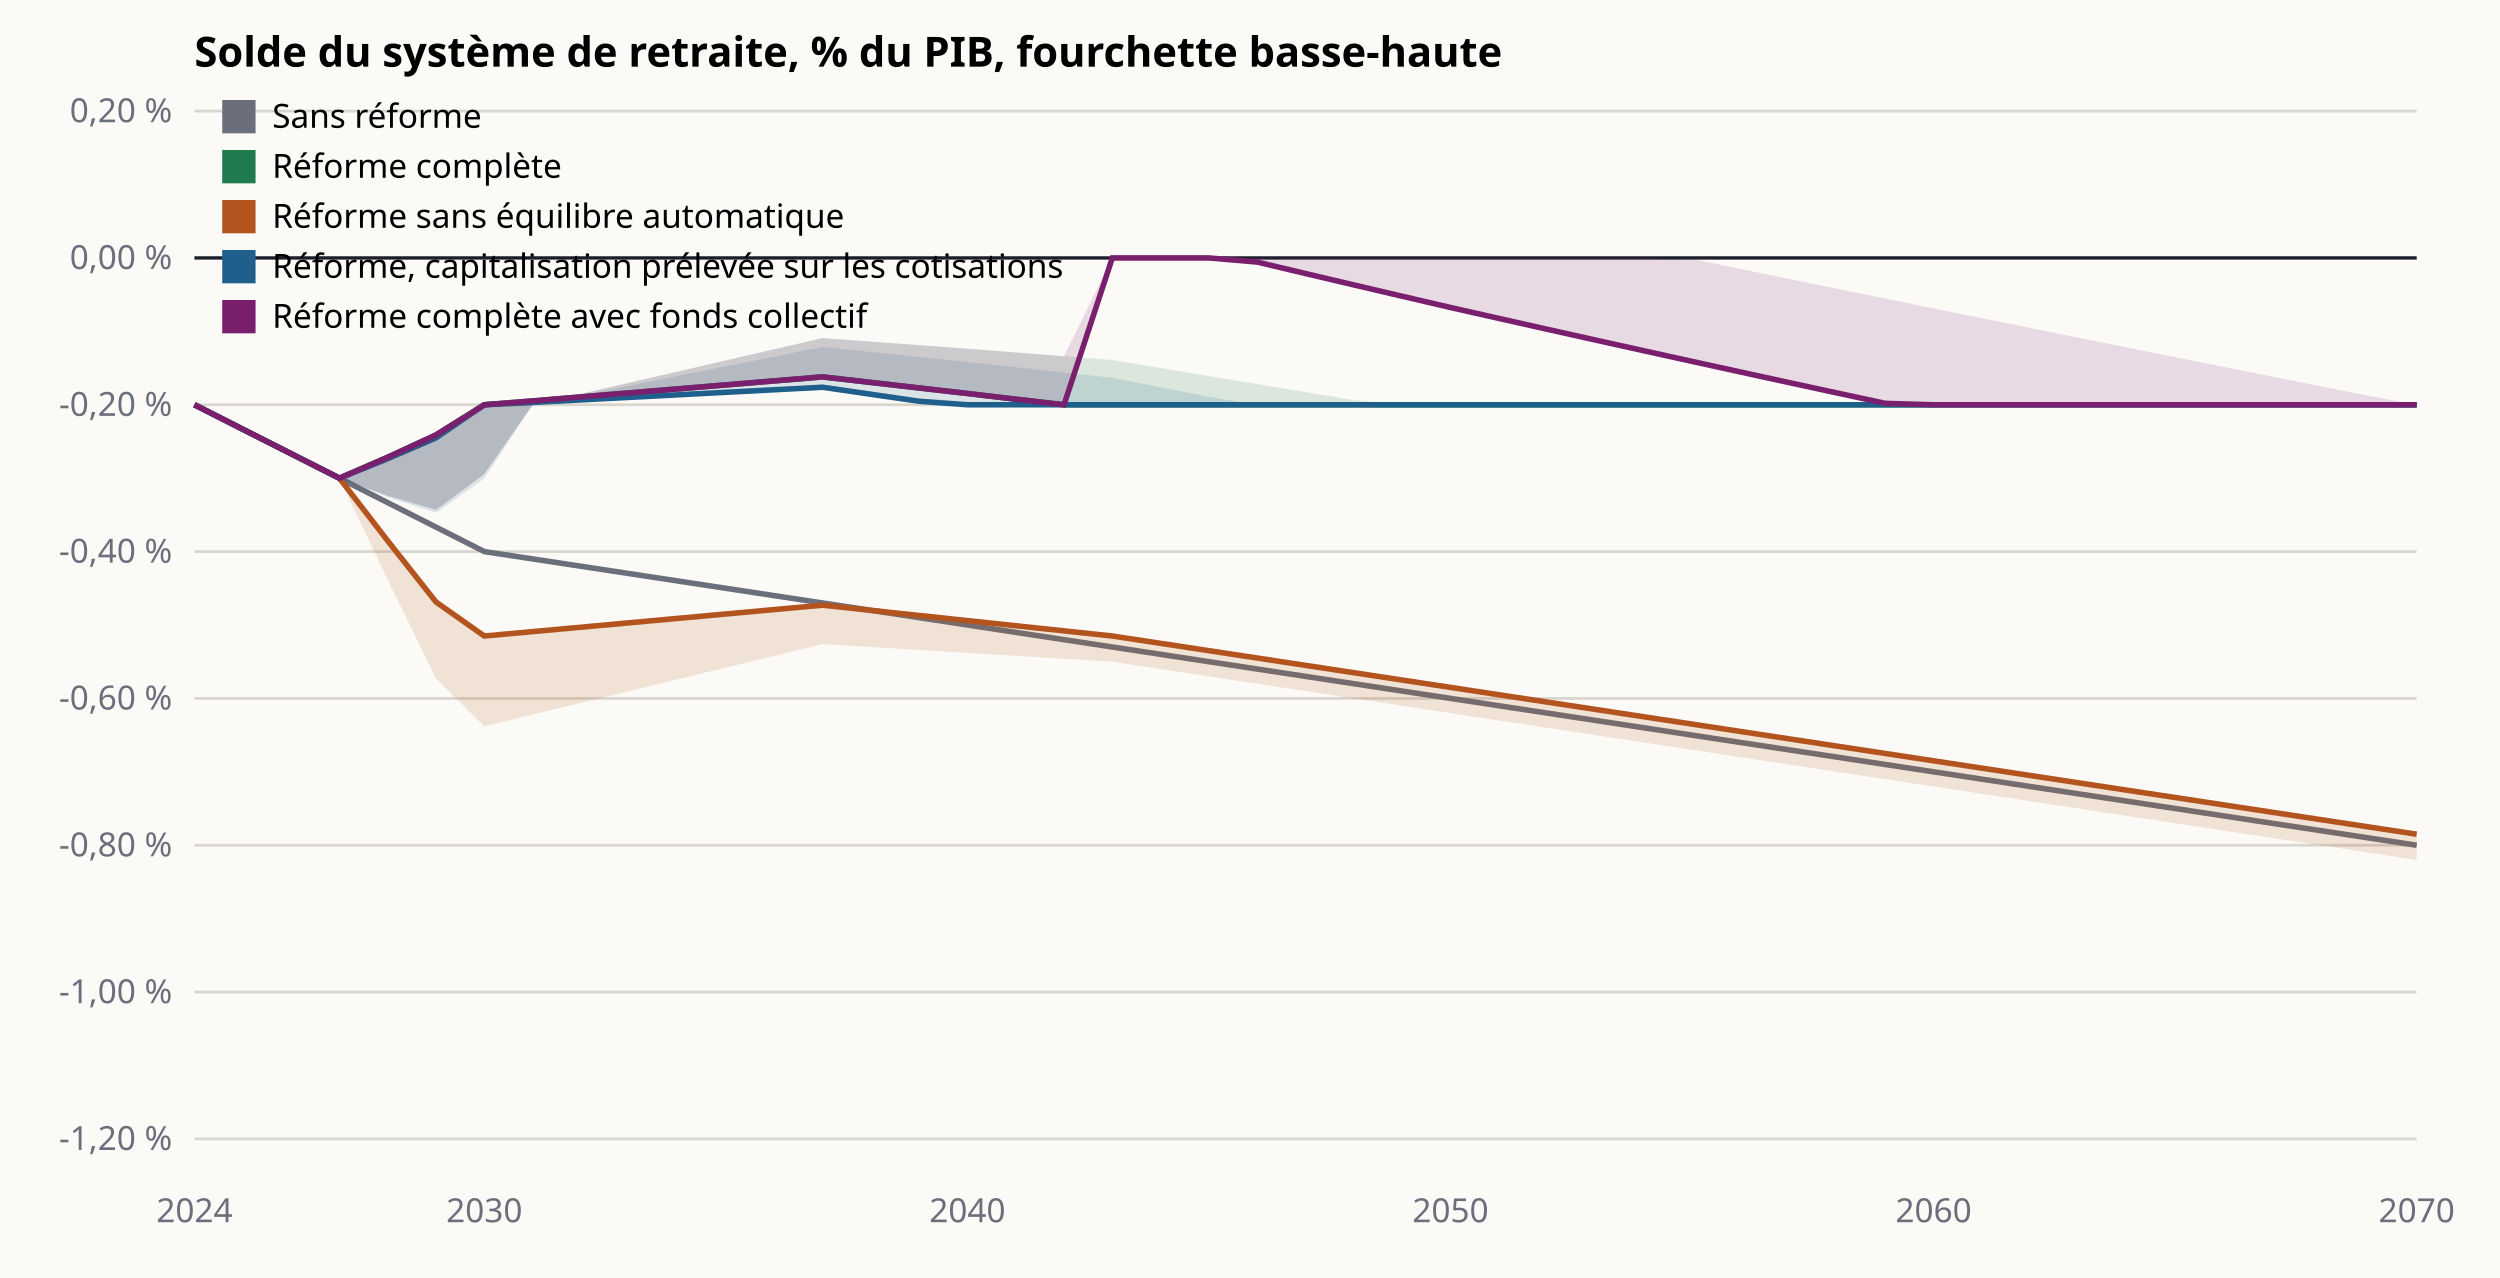
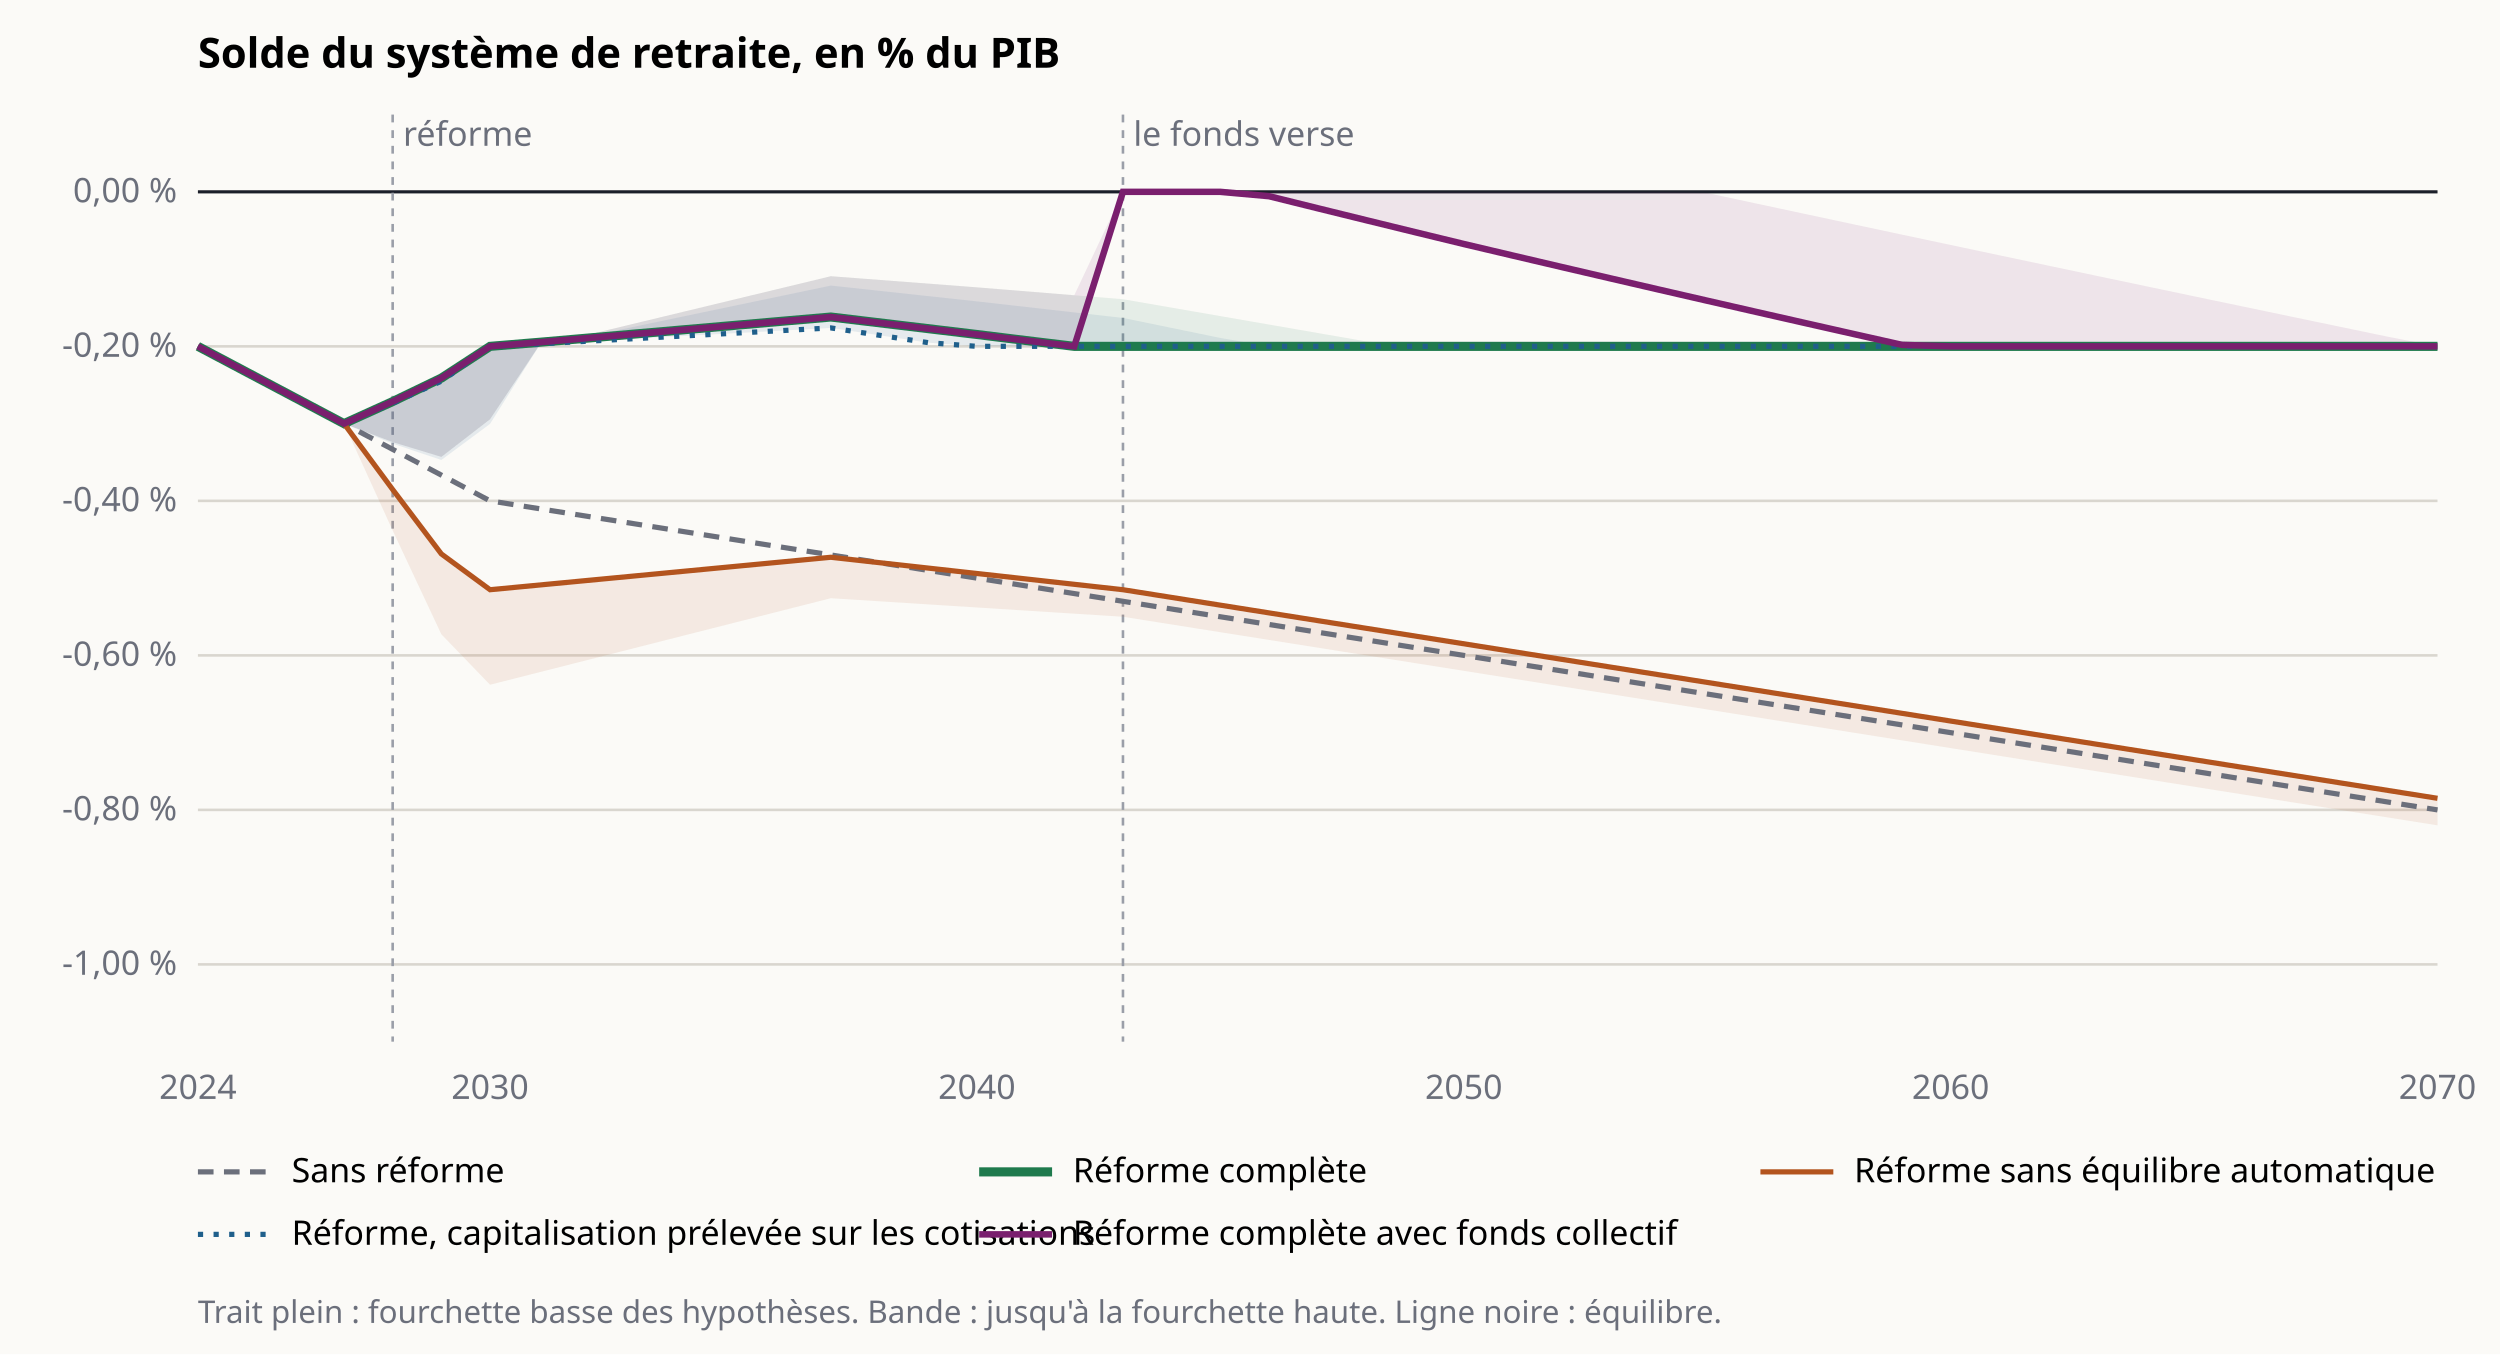
- <svg xmlns="http://www.w3.org/2000/svg" viewBox="0 0 900 460" font-family="system-ui, sans-serif" font-size="12">
-   <rect width="900" height="460" fill="#fbfaf7" />
-   <text x="70" y="24" font-size="15" font-weight="600">Solde du système de retraite, % du PIB, fourchette basse-haute</text>
-   <line x1="70" x2="870" y1="410" y2="410" stroke="#d9d6cf" />
-   <text x="62" y="414" text-anchor="end" fill="#6b6f7b">-1,20 %</text>
-   <line x1="70" x2="870" y1="357.143" y2="357.143" stroke="#d9d6cf" />
-   <text x="62" y="361.143" text-anchor="end" fill="#6b6f7b">-1,00 %</text>
-   <line x1="70" x2="870" y1="304.286" y2="304.286" stroke="#d9d6cf" />
-   <text x="62" y="308.286" text-anchor="end" fill="#6b6f7b">-0,80 %</text>
-   <line x1="70" x2="870" y1="251.429" y2="251.429" stroke="#d9d6cf" />
-   <text x="62" y="255.429" text-anchor="end" fill="#6b6f7b">-0,60 %</text>
-   <line x1="70" x2="870" y1="198.571" y2="198.571" stroke="#d9d6cf" />
-   <text x="62" y="202.571" text-anchor="end" fill="#6b6f7b">-0,40 %</text>
-   <line x1="70" x2="870" y1="145.714" y2="145.714" stroke="#d9d6cf" />
-   <text x="62" y="149.714" text-anchor="end" fill="#6b6f7b">-0,20 %</text>
-   <line x1="70" x2="870" y1="92.857" y2="92.857" stroke="#d9d6cf" />
-   <text x="62" y="96.857" text-anchor="end" fill="#6b6f7b">0,00 %</text>
-   <line x1="70" x2="870" y1="40" y2="40" stroke="#d9d6cf" />
-   <text x="62" y="44" text-anchor="end" fill="#6b6f7b">0,20 %</text>
-   <text x="70" y="440" text-anchor="middle" fill="#6b6f7b">2024</text>
-   <text x="174.348" y="440" text-anchor="middle" fill="#6b6f7b">2030</text>
-   <text x="348.261" y="440" text-anchor="middle" fill="#6b6f7b">2040</text>
-   <text x="522.174" y="440" text-anchor="middle" fill="#6b6f7b">2050</text>
-   <text x="696.087" y="440" text-anchor="middle" fill="#6b6f7b">2060</text>
-   <text x="870" y="440" text-anchor="middle" fill="#6b6f7b">2070</text>
-   <line x1="70" x2="870" y1="92.857" y2="92.857" stroke="#1b1f2a" stroke-width="1.2" />
-   <polygon points="70,145.714 87.391,154.524 104.783,163.333 122.174,172.143 139.565,180.952 156.957,189.762 174.348,198.571 191.739,201.214 209.13,203.857 226.522,206.5 243.913,209.143 261.304,211.786 278.696,214.429 296.087,217.071 313.478,219.714 330.87,222.357 348.261,225 365.652,227.643 383.043,230.286 400.435,232.929 417.826,235.571 435.217,238.214 452.609,240.857 470,243.5 487.391,246.143 504.783,248.786 522.174,251.429 539.565,254.071 556.957,256.714 574.348,259.357 591.739,262 609.13,264.643 626.522,267.286 643.913,269.929 661.304,272.571 678.696,275.214 696.087,277.857 713.478,280.5 730.87,283.143 748.261,285.786 765.652,288.429 783.043,291.071 800.435,293.714 817.826,296.357 835.217,299 852.609,301.643 870,304.286 870,304.286 852.609,301.643 835.217,299 817.826,296.357 800.435,293.714 783.043,291.071 765.652,288.429 748.261,285.786 730.87,283.143 713.478,280.5 696.087,277.857 678.696,275.214 661.304,272.571 643.913,269.929 626.522,267.286 609.13,264.643 591.739,262 574.348,259.357 556.957,256.714 539.565,254.071 522.174,251.429 504.783,248.786 487.391,246.143 470,243.5 452.609,240.857 435.217,238.214 417.826,235.571 400.435,232.929 383.043,230.286 365.652,227.643 348.261,225 330.87,222.357 313.478,219.714 296.087,217.071 278.696,214.429 261.304,211.786 243.913,209.143 226.522,206.5 209.13,203.857 191.739,201.214 174.348,198.571 156.957,189.762 139.565,180.952 122.174,172.143 104.783,163.333 87.391,154.524 70,145.714" fill="#6b6f7b" opacity="0.15" />
-   <polyline points="70,145.714 87.391,154.524 104.783,163.333 122.174,172.143 139.565,180.952 156.957,189.762 174.348,198.571 191.739,201.214 209.13,203.857 226.522,206.5 243.913,209.143 261.304,211.786 278.696,214.429 296.087,217.071 313.478,219.714 330.87,222.357 348.261,225 365.652,227.643 383.043,230.286 400.435,232.929 417.826,235.571 435.217,238.214 452.609,240.857 470,243.5 487.391,246.143 504.783,248.786 522.174,251.429 539.565,254.071 556.957,256.714 574.348,259.357 591.739,262 609.13,264.643 626.522,267.286 643.913,269.929 661.304,272.571 678.696,275.214 696.087,277.857 713.478,280.5 730.87,283.143 748.261,285.786 765.652,288.429 783.043,291.071 800.435,293.714 817.826,296.357 835.217,299 852.609,301.643 870,304.286" fill="none" stroke="#6b6f7b" stroke-width="2" />
-   <rect x="80" y="36" width="12" height="12" fill="#6b6f7b" />
-   <text x="98" y="46">Sans réforme</text>
-   <polygon points="70,145.714 87.391,154.524 104.783,163.333 122.174,172.143 139.565,178.469 156.957,183.529 174.348,170.653 191.739,145.714 209.13,141.795 226.522,137.78 243.913,133.765 261.304,129.75 278.696,125.735 296.087,121.72 313.478,122.99 330.87,124.261 348.261,125.531 365.652,126.884 383.043,128.237 400.435,129.59 417.826,132.479 435.217,135.368 452.609,138.257 470,141.146 487.391,144.035 504.783,145.714 522.174,145.714 539.565,145.714 556.957,145.714 574.348,145.714 591.739,145.714 609.13,145.714 626.522,145.714 643.913,145.714 661.304,145.714 678.696,145.714 696.087,145.714 713.478,145.714 730.87,145.714 748.261,145.714 765.652,145.714 783.043,145.714 800.435,145.714 817.826,145.714 835.217,145.714 852.609,145.714 870,145.714 870,145.714 852.609,145.714 835.217,145.714 817.826,145.714 800.435,145.714 783.043,145.714 765.652,145.714 748.261,145.714 730.87,145.714 713.478,145.714 696.087,145.714 678.696,145.714 661.304,145.714 643.913,145.714 626.522,145.714 609.13,145.714 591.739,145.714 574.348,145.714 556.957,145.714 539.565,145.714 522.174,145.714 504.783,145.714 487.391,145.714 470,145.714 452.609,145.714 435.217,145.714 417.826,145.714 400.435,145.714 383.043,145.714 365.652,143.71 348.261,141.656 330.87,139.664 313.478,137.672 296.087,135.68 278.696,137.123 261.304,138.567 243.913,140.01 226.522,141.454 209.13,142.897 191.739,144.341 174.348,145.714 156.957,156.571 139.565,164.597 122.174,172.143 104.783,163.333 87.391,154.524 70,145.714" fill="#1f7a4d" opacity="0.15" />
-   <polyline points="70,145.714 87.391,154.524 104.783,163.333 122.174,172.143 139.565,164.597 156.957,156.571 174.348,145.714 191.739,144.341 209.13,142.897 226.522,141.454 243.913,140.01 261.304,138.567 278.696,137.123 296.087,135.68 313.478,137.672 330.87,139.664 348.261,141.656 365.652,143.71 383.043,145.714 400.435,145.714 417.826,145.714 435.217,145.714 452.609,145.714 470,145.714 487.391,145.714 504.783,145.714 522.174,145.714 539.565,145.714 556.957,145.714 574.348,145.714 591.739,145.714 609.13,145.714 626.522,145.714 643.913,145.714 661.304,145.714 678.696,145.714 696.087,145.714 713.478,145.714 730.87,145.714 748.261,145.714 765.652,145.714 783.043,145.714 800.435,145.714 817.826,145.714 835.217,145.714 852.609,145.714 870,145.714" fill="none" stroke="#1f7a4d" stroke-width="2" />
-   <rect x="80" y="54" width="12" height="12" fill="#1f7a4d" />
-   <text x="98" y="64">Réforme complète</text>
-   <polygon points="70,145.714 87.391,154.524 104.783,163.333 122.174,172.143 139.565,208.702 156.957,244.205 174.348,261.471 191.739,257.243 209.13,253.014 226.522,248.786 243.913,244.557 261.304,240.329 278.696,236.1 296.087,231.871 313.478,232.929 330.87,233.986 348.261,235.043 365.652,236.1 383.043,237.157 400.435,238.214 417.826,240.857 435.217,243.5 452.609,246.143 470,248.786 487.391,251.429 504.783,254.071 522.174,256.714 539.565,259.357 556.957,262 574.348,264.643 591.739,267.286 609.13,269.929 626.522,272.571 643.913,275.214 661.304,277.857 678.696,280.5 696.087,283.143 713.478,285.786 730.87,288.429 748.261,291.071 765.652,293.714 783.043,296.357 800.435,299 817.826,301.643 835.217,304.286 852.609,306.929 870,309.571 870,300.321 852.609,297.679 835.217,295.036 817.826,292.393 800.435,289.75 783.043,287.107 765.652,284.464 748.261,281.821 730.87,279.179 713.478,276.536 696.087,273.893 678.696,271.25 661.304,268.607 643.913,265.964 626.522,263.321 609.13,260.679 591.739,258.036 574.348,255.393 556.957,252.75 539.565,250.107 522.174,247.464 504.783,244.821 487.391,242.179 470,239.536 452.609,236.893 435.217,234.25 417.826,231.607 400.435,228.964 383.043,227.114 365.652,225.264 348.261,223.414 330.87,221.564 313.478,219.714 296.087,217.864 278.696,219.45 261.304,221.036 243.913,222.621 226.522,224.207 209.13,225.793 191.739,227.379 174.348,228.964 156.957,216.719 139.565,194.695 122.174,172.143 104.783,163.333 87.391,154.524 70,145.714" fill="#b3541e" opacity="0.15" />
-   <polyline points="70,145.714 87.391,154.524 104.783,163.333 122.174,172.143 139.565,194.695 156.957,216.719 174.348,228.964 191.739,227.379 209.13,225.793 226.522,224.207 243.913,222.621 261.304,221.036 278.696,219.45 296.087,217.864 313.478,219.714 330.87,221.564 348.261,223.414 365.652,225.264 383.043,227.114 400.435,228.964 417.826,231.607 435.217,234.25 452.609,236.893 470,239.536 487.391,242.179 504.783,244.821 522.174,247.464 539.565,250.107 556.957,252.75 574.348,255.393 591.739,258.036 609.13,260.679 626.522,263.321 643.913,265.964 661.304,268.607 678.696,271.25 696.087,273.893 713.478,276.536 730.87,279.179 748.261,281.821 765.652,284.464 783.043,287.107 800.435,289.75 817.826,292.393 835.217,295.036 852.609,297.679 870,300.321" fill="none" stroke="#b3541e" stroke-width="2" />
-   <rect x="80" y="72" width="12" height="12" fill="#b3541e" />
-   <text x="98" y="82">Réforme sans équilibre automatique</text>
-   <polygon points="70,145.714 87.391,154.524 104.783,163.333 122.174,172.143 139.565,178.998 156.957,184.586 174.348,172.239 191.739,145.714 209.13,142.337 226.522,138.855 243.913,135.372 261.304,131.89 278.696,128.407 296.087,124.925 313.478,126.728 330.87,128.531 348.261,130.334 365.652,132.221 383.043,134.108 400.435,135.995 417.826,139.418 435.217,142.84 452.609,145.714 470,145.714 487.391,145.714 504.783,145.714 522.174,145.714 539.565,145.714 556.957,145.714 574.348,145.714 591.739,145.714 609.13,145.714 626.522,145.714 643.913,145.714 661.304,145.714 678.696,145.714 696.087,145.714 713.478,145.714 730.87,145.714 748.261,145.714 765.652,145.714 783.043,145.714 800.435,145.714 817.826,145.714 835.217,145.714 852.609,145.714 870,145.714 870,145.714 852.609,145.714 835.217,145.714 817.826,145.714 800.435,145.714 783.043,145.714 765.652,145.714 748.261,145.714 730.87,145.714 713.478,145.714 696.087,145.714 678.696,145.714 661.304,145.714 643.913,145.714 626.522,145.714 609.13,145.714 591.739,145.714 574.348,145.714 556.957,145.714 539.565,145.714 522.174,145.714 504.783,145.714 487.391,145.714 470,145.714 452.609,145.714 435.217,145.714 417.826,145.714 400.435,145.714 383.043,145.714 365.652,145.714 348.261,145.714 330.87,144.451 313.478,141.927 296.087,139.404 278.696,140.316 261.304,141.228 243.913,142.14 226.522,143.053 209.13,143.965 191.739,144.877 174.348,145.714 156.957,157.628 139.565,165.125 122.174,172.143 104.783,163.333 87.391,154.524 70,145.714" fill="#1f5f8b" opacity="0.15" />
-   <polyline points="70,145.714 87.391,154.524 104.783,163.333 122.174,172.143 139.565,165.125 156.957,157.628 174.348,145.714 191.739,144.877 209.13,143.965 226.522,143.053 243.913,142.14 261.304,141.228 278.696,140.316 296.087,139.404 313.478,141.927 330.87,144.451 348.261,145.714 365.652,145.714 383.043,145.714 400.435,145.714 417.826,145.714 435.217,145.714 452.609,145.714 470,145.714 487.391,145.714 504.783,145.714 522.174,145.714 539.565,145.714 556.957,145.714 574.348,145.714 591.739,145.714 609.13,145.714 626.522,145.714 643.913,145.714 661.304,145.714 678.696,145.714 696.087,145.714 713.478,145.714 730.87,145.714 748.261,145.714 765.652,145.714 783.043,145.714 800.435,145.714 817.826,145.714 835.217,145.714 852.609,145.714 870,145.714" fill="none" stroke="#1f5f8b" stroke-width="2" />
-   <rect x="80" y="90" width="12" height="12" fill="#1f5f8b" />
-   <text x="98" y="100">Réforme, capitalisation prélevée sur les cotisations</text>
-   <polygon points="70,145.714 87.391,154.524 104.783,163.333 122.174,172.143 139.565,178.469 156.957,183.529 174.348,170.653 191.739,145.714 209.13,141.795 226.522,137.78 243.913,133.765 261.304,129.75 278.696,125.735 296.087,121.72 313.478,122.99 330.87,124.261 348.261,125.531 365.652,126.884 383.043,128.237 400.435,92.857 417.826,92.857 435.217,92.857 452.609,92.857 470,92.857 487.391,92.857 504.783,92.857 522.174,92.857 539.565,92.857 556.957,92.857 574.348,92.857 591.739,92.857 609.13,93.252 626.522,96.826 643.913,100.391 661.304,103.947 678.696,107.494 696.087,111.032 713.478,114.561 730.87,118.082 748.261,121.593 765.652,125.097 783.043,128.591 800.435,132.077 817.826,135.555 835.217,139.025 852.609,142.487 870,145.714 870,145.714 852.609,145.714 835.217,145.714 817.826,145.714 800.435,145.714 783.043,145.714 765.652,145.714 748.261,145.714 730.87,145.714 713.478,145.714 696.087,145.714 678.696,145.204 661.304,141.461 643.913,137.696 626.522,133.909 609.13,130.1 591.739,126.268 574.348,122.412 556.957,118.532 539.565,114.628 522.174,110.699 504.783,106.651 487.391,102.577 470,98.477 452.609,94.349 435.217,92.857 417.826,92.857 400.435,92.857 383.043,145.714 365.652,143.71 348.261,141.656 330.87,139.664 313.478,137.672 296.087,135.68 278.696,137.123 261.304,138.567 243.913,140.01 226.522,141.454 209.13,142.897 191.739,144.341 174.348,145.714 156.957,156.571 139.565,164.597 122.174,172.143 104.783,163.333 87.391,154.524 70,145.714" fill="#7a1f6e" opacity="0.15" />
-   <polyline points="70,145.714 87.391,154.524 104.783,163.333 122.174,172.143 139.565,164.597 156.957,156.571 174.348,145.714 191.739,144.341 209.13,142.897 226.522,141.454 243.913,140.01 261.304,138.567 278.696,137.123 296.087,135.68 313.478,137.672 330.87,139.664 348.261,141.656 365.652,143.71 383.043,145.714 400.435,92.857 417.826,92.857 435.217,92.857 452.609,94.349 470,98.477 487.391,102.577 504.783,106.651 522.174,110.699 539.565,114.628 556.957,118.532 574.348,122.412 591.739,126.268 609.13,130.1 626.522,133.909 643.913,137.696 661.304,141.461 678.696,145.204 696.087,145.714 713.478,145.714 730.87,145.714 748.261,145.714 765.652,145.714 783.043,145.714 800.435,145.714 817.826,145.714 835.217,145.714 852.609,145.714 870,145.714" fill="none" stroke="#7a1f6e" stroke-width="2" />
-   <rect x="80" y="108" width="12" height="12" fill="#7a1f6e" />
-   <text x="98" y="118">Réforme complète avec fonds collectif</text>
+ <svg xmlns="http://www.w3.org/2000/svg" viewBox="0 0 960 520" font-family="system-ui, sans-serif" font-size="13">
+   <rect width="960" height="520" fill="#fbfaf7" />
+   <text x="76" y="26" font-size="16" font-weight="600">Solde du système de retraite, en % du PIB</text>
+   <line x1="76" x2="936" y1="370.333" y2="370.333" stroke="#d9d6cf" />
+   <text x="68" y="374.333" text-anchor="end" fill="#6b6f7b">-1,00 %</text>
+   <line x1="76" x2="936" y1="311" y2="311" stroke="#d9d6cf" />
+   <text x="68" y="315" text-anchor="end" fill="#6b6f7b">-0,80 %</text>
+   <line x1="76" x2="936" y1="251.667" y2="251.667" stroke="#d9d6cf" />
+   <text x="68" y="255.667" text-anchor="end" fill="#6b6f7b">-0,60 %</text>
+   <line x1="76" x2="936" y1="192.333" y2="192.333" stroke="#d9d6cf" />
+   <text x="68" y="196.333" text-anchor="end" fill="#6b6f7b">-0,40 %</text>
+   <line x1="76" x2="936" y1="133" y2="133" stroke="#d9d6cf" />
+   <text x="68" y="137" text-anchor="end" fill="#6b6f7b">-0,20 %</text>
+   <line x1="76" x2="936" y1="73.667" y2="73.667" stroke="#d9d6cf" />
+   <text x="68" y="77.667" text-anchor="end" fill="#6b6f7b">0,00 %</text>
+   <text x="76" y="422" text-anchor="middle" fill="#6b6f7b">2024</text>
+   <text x="188.174" y="422" text-anchor="middle" fill="#6b6f7b">2030</text>
+   <text x="375.13" y="422" text-anchor="middle" fill="#6b6f7b">2040</text>
+   <text x="562.087" y="422" text-anchor="middle" fill="#6b6f7b">2050</text>
+   <text x="749.043" y="422" text-anchor="middle" fill="#6b6f7b">2060</text>
+   <text x="936" y="422" text-anchor="middle" fill="#6b6f7b">2070</text>
+   <line x1="76" x2="936" y1="73.667" y2="73.667" stroke="#1b1f2a" stroke-width="1.2" />
+   <line x1="150.783" x2="150.783" y1="44" y2="400" stroke="#9a9ea8" stroke-dasharray="3 3" />
+   <text x="154.783" y="56" fill="#6b6f7b">réforme</text>
+   <line x1="431.217" x2="431.217" y1="44" y2="400" stroke="#9a9ea8" stroke-dasharray="3 3" />
+   <text x="435.217" y="56" fill="#6b6f7b">le fonds verse</text>
+   <polygon points="76,133 94.696,142.889 113.391,152.778 132.087,162.667 150.783,172.556 169.478,182.444 188.174,192.333 206.87,195.3 225.565,198.267 244.261,201.233 262.957,204.2 281.652,207.167 300.348,210.133 319.043,213.1 337.739,216.067 356.435,219.033 375.13,222 393.826,224.967 412.522,227.933 431.217,230.9 449.913,233.867 468.609,236.833 487.304,239.8 506,242.767 524.696,245.733 543.391,248.7 562.087,251.667 580.783,254.633 599.478,257.6 618.174,260.567 636.87,263.533 655.565,266.5 674.261,269.467 692.957,272.433 711.652,275.4 730.348,278.367 749.043,281.333 767.739,284.3 786.435,287.267 805.13,290.233 823.826,293.2 842.522,296.167 861.217,299.133 879.913,302.1 898.609,305.067 917.304,308.033 936,311 936,311 917.304,308.033 898.609,305.067 879.913,302.1 861.217,299.133 842.522,296.167 823.826,293.2 805.13,290.233 786.435,287.267 767.739,284.3 749.043,281.333 730.348,278.367 711.652,275.4 692.957,272.433 674.261,269.467 655.565,266.5 636.87,263.533 618.174,260.567 599.478,257.6 580.783,254.633 562.087,251.667 543.391,248.7 524.696,245.733 506,242.767 487.304,239.8 468.609,236.833 449.913,233.867 431.217,230.9 412.522,227.933 393.826,224.967 375.13,222 356.435,219.033 337.739,216.067 319.043,213.1 300.348,210.133 281.652,207.167 262.957,204.2 244.261,201.233 225.565,198.267 206.87,195.3 188.174,192.333 169.478,182.444 150.783,172.556 132.087,162.667 113.391,152.778 94.696,142.889 76,133" fill="#6b6f7b" opacity="0.10" />
+   <polygon points="76,133 94.696,142.889 113.391,152.778 132.087,162.667 150.783,169.768 169.478,175.447 188.174,160.994 206.87,133 225.565,128.601 244.261,124.094 262.957,119.586 281.652,115.079 300.348,110.572 319.043,106.065 337.739,107.492 356.435,108.918 375.13,110.344 393.826,111.863 412.522,113.381 431.217,114.9 449.913,118.143 468.609,121.386 487.304,124.629 506,127.872 524.696,131.115 543.391,133 562.087,133 580.783,133 599.478,133 618.174,133 636.87,133 655.565,133 674.261,133 692.957,133 711.652,133 730.348,133 749.043,133 767.739,133 786.435,133 805.13,133 823.826,133 842.522,133 861.217,133 879.913,133 898.609,133 917.304,133 936,133 936,133 917.304,133 898.609,133 879.913,133 861.217,133 842.522,133 823.826,133 805.13,133 786.435,133 767.739,133 749.043,133 730.348,133 711.652,133 692.957,133 674.261,133 655.565,133 636.87,133 618.174,133 599.478,133 580.783,133 562.087,133 543.391,133 524.696,133 506,133 487.304,133 468.609,133 449.913,133 431.217,133 412.522,133 393.826,130.751 375.13,128.445 356.435,126.209 337.739,123.972 319.043,121.736 300.348,123.356 281.652,124.977 262.957,126.597 244.261,128.218 225.565,129.838 206.87,131.458 188.174,133 169.478,145.187 150.783,154.196 132.087,162.667 113.391,152.778 94.696,142.889 76,133" fill="#1f7a4d" opacity="0.10" />
+   <polygon points="76,133 94.696,142.889 113.391,152.778 132.087,162.667 150.783,203.706 169.478,243.558 188.174,262.94 206.87,258.193 225.565,253.447 244.261,248.7 262.957,243.953 281.652,239.207 300.348,234.46 319.043,229.713 337.739,230.9 356.435,232.087 375.13,233.273 393.826,234.46 412.522,235.647 431.217,236.833 449.913,239.8 468.609,242.767 487.304,245.733 506,248.7 524.696,251.667 543.391,254.633 562.087,257.6 580.783,260.567 599.478,263.533 618.174,266.5 636.87,269.467 655.565,272.433 674.261,275.4 692.957,278.367 711.652,281.333 730.348,284.3 749.043,287.267 767.739,290.233 786.435,293.2 805.13,296.167 823.826,299.133 842.522,302.1 861.217,305.067 879.913,308.033 898.609,311 917.304,313.967 936,316.933 936,306.55 917.304,303.583 898.609,300.617 879.913,297.65 861.217,294.683 842.522,291.717 823.826,288.75 805.13,285.783 786.435,282.817 767.739,279.85 749.043,276.883 730.348,273.917 711.652,270.95 692.957,267.983 674.261,265.017 655.565,262.05 636.87,259.083 618.174,256.117 599.478,253.15 580.783,250.183 562.087,247.217 543.391,244.25 524.696,241.283 506,238.317 487.304,235.35 468.609,232.383 449.913,229.417 431.217,226.45 412.522,224.373 393.826,222.297 375.13,220.22 356.435,218.143 337.739,216.067 319.043,213.99 300.348,215.77 281.652,217.55 262.957,219.33 244.261,221.11 225.565,222.89 206.87,224.67 188.174,226.45 169.478,212.704 150.783,187.982 132.087,162.667 113.391,152.778 94.696,142.889 76,133" fill="#b3541e" opacity="0.10" />
+   <polygon points="76,133 94.696,142.889 113.391,152.778 132.087,162.667 150.783,170.361 169.478,176.634 188.174,162.774 206.87,133 225.565,129.209 244.261,125.3 262.957,121.391 281.652,117.482 300.348,113.573 319.043,109.663 337.739,111.688 356.435,113.712 375.13,115.736 393.826,117.854 412.522,119.972 431.217,122.09 449.913,125.932 468.609,129.773 487.304,133 506,133 524.696,133 543.391,133 562.087,133 580.783,133 599.478,133 618.174,133 636.87,133 655.565,133 674.261,133 692.957,133 711.652,133 730.348,133 749.043,133 767.739,133 786.435,133 805.13,133 823.826,133 842.522,133 861.217,133 879.913,133 898.609,133 917.304,133 936,133 936,133 917.304,133 898.609,133 879.913,133 861.217,133 842.522,133 823.826,133 805.13,133 786.435,133 767.739,133 749.043,133 730.348,133 711.652,133 692.957,133 674.261,133 655.565,133 636.87,133 618.174,133 599.478,133 580.783,133 562.087,133 543.391,133 524.696,133 506,133 487.304,133 468.609,133 449.913,133 431.217,133 412.522,133 393.826,133 375.13,133 356.435,131.581 337.739,128.749 319.043,125.916 300.348,126.94 281.652,127.964 262.957,128.988 244.261,130.012 225.565,131.036 206.87,132.06 188.174,133 169.478,146.373 150.783,154.789 132.087,162.667 113.391,152.778 94.696,142.889 76,133" fill="#1f5f8b" opacity="0.10" />
+   <polygon points="76,133 94.696,142.889 113.391,152.778 132.087,162.667 150.783,169.768 169.478,175.447 188.174,160.994 206.87,133 225.565,128.601 244.261,124.094 262.957,119.586 281.652,115.079 300.348,110.572 319.043,106.065 337.739,107.492 356.435,108.918 375.13,110.344 393.826,111.863 412.522,113.381 431.217,73.667 449.913,73.667 468.609,73.667 487.304,73.667 506,73.667 524.696,73.667 543.391,73.667 562.087,73.667 580.783,73.667 599.478,73.667 618.174,73.667 636.87,73.667 655.565,74.11 674.261,78.122 692.957,82.124 711.652,86.116 730.348,90.097 749.043,94.069 767.739,98.03 786.435,101.982 805.13,105.924 823.826,109.856 842.522,113.779 861.217,117.692 879.913,121.597 898.609,125.491 917.304,129.377 936,133 936,133 917.304,133 898.609,133 879.913,133 861.217,133 842.522,133 823.826,133 805.13,133 786.435,133 767.739,133 749.043,133 730.348,132.427 711.652,128.225 692.957,123.999 674.261,119.749 655.565,115.473 636.87,111.171 618.174,106.843 599.478,102.488 580.783,98.105 562.087,93.694 543.391,89.151 524.696,84.578 506,79.975 487.304,75.341 468.609,73.667 449.913,73.667 431.217,73.667 412.522,133 393.826,130.751 375.13,128.445 356.435,126.209 337.739,123.972 319.043,121.736 300.348,123.356 281.652,124.977 262.957,126.597 244.261,128.218 225.565,129.838 206.87,131.458 188.174,133 169.478,145.187 150.783,154.196 132.087,162.667 113.391,152.778 94.696,142.889 76,133" fill="#7a1f6e" opacity="0.10" />
+   <polyline points="76,133 94.696,142.889 113.391,152.778 132.087,162.667 150.783,172.556 169.478,182.444 188.174,192.333 206.87,195.3 225.565,198.267 244.261,201.233 262.957,204.2 281.652,207.167 300.348,210.133 319.043,213.1 337.739,216.067 356.435,219.033 375.13,222 393.826,224.967 412.522,227.933 431.217,230.9 449.913,233.867 468.609,236.833 487.304,239.8 506,242.767 524.696,245.733 543.391,248.7 562.087,251.667 580.783,254.633 599.478,257.6 618.174,260.567 636.87,263.533 655.565,266.5 674.261,269.467 692.957,272.433 711.652,275.4 730.348,278.367 749.043,281.333 767.739,284.3 786.435,287.267 805.13,290.233 823.826,293.2 842.522,296.167 861.217,299.133 879.913,302.1 898.609,305.067 917.304,308.033 936,311" fill="none" stroke="#6b6f7b" stroke-width="2" stroke-dasharray="6 4" />
+   <polyline points="76,133 94.696,142.889 113.391,152.778 132.087,162.667 150.783,154.196 169.478,145.187 188.174,133 206.87,131.458 225.565,129.838 244.261,128.218 262.957,126.597 281.652,124.977 300.348,123.356 319.043,121.736 337.739,123.972 356.435,126.209 375.13,128.445 393.826,130.751 412.522,133 431.217,133 449.913,133 468.609,133 487.304,133 506,133 524.696,133 543.391,133 562.087,133 580.783,133 599.478,133 618.174,133 636.87,133 655.565,133 674.261,133 692.957,133 711.652,133 730.348,133 749.043,133 767.739,133 786.435,133 805.13,133 823.826,133 842.522,133 861.217,133 879.913,133 898.609,133 917.304,133 936,133" fill="none" stroke="#1f7a4d" stroke-width="3.5" />
+   <polyline points="76,133 94.696,142.889 113.391,152.778 132.087,162.667 150.783,187.982 169.478,212.704 188.174,226.45 206.87,224.67 225.565,222.89 244.261,221.11 262.957,219.33 281.652,217.55 300.348,215.77 319.043,213.99 337.739,216.067 356.435,218.143 375.13,220.22 393.826,222.297 412.522,224.373 431.217,226.45 449.913,229.417 468.609,232.383 487.304,235.35 506,238.317 524.696,241.283 543.391,244.25 562.087,247.217 580.783,250.183 599.478,253.15 618.174,256.117 636.87,259.083 655.565,262.05 674.261,265.017 692.957,267.983 711.652,270.95 730.348,273.917 749.043,276.883 767.739,279.85 786.435,282.817 805.13,285.783 823.826,288.75 842.522,291.717 861.217,294.683 879.913,297.65 898.609,300.617 917.304,303.583 936,306.55" fill="none" stroke="#b3541e" stroke-width="2" />
+   <polyline points="76,133 94.696,142.889 113.391,152.778 132.087,162.667 150.783,154.789 169.478,146.373 188.174,133 206.87,132.06 225.565,131.036 244.261,130.012 262.957,128.988 281.652,127.964 300.348,126.94 319.043,125.916 337.739,128.749 356.435,131.581 375.13,133 393.826,133 412.522,133 431.217,133 449.913,133 468.609,133 487.304,133 506,133 524.696,133 543.391,133 562.087,133 580.783,133 599.478,133 618.174,133 636.87,133 655.565,133 674.261,133 692.957,133 711.652,133 730.348,133 749.043,133 767.739,133 786.435,133 805.13,133 823.826,133 842.522,133 861.217,133 879.913,133 898.609,133 917.304,133 936,133" fill="none" stroke="#1f5f8b" stroke-width="2" stroke-dasharray="2 4" />
+   <polyline points="76,133 94.696,142.889 113.391,152.778 132.087,162.667 150.783,154.196 169.478,145.187 188.174,133 206.87,131.458 225.565,129.838 244.261,128.218 262.957,126.597 281.652,124.977 300.348,123.356 319.043,121.736 337.739,123.972 356.435,126.209 375.13,128.445 393.826,130.751 412.522,133 431.217,73.667 449.913,73.667 468.609,73.667 487.304,75.341 506,79.975 524.696,84.578 543.391,89.151 562.087,93.694 580.783,98.105 599.478,102.488 618.174,106.843 636.87,111.171 655.565,115.473 674.261,119.749 692.957,123.999 711.652,128.225 730.348,132.427 749.043,133 767.739,133 786.435,133 805.13,133 823.826,133 842.522,133 861.217,133 879.913,133 898.609,133 917.304,133 936,133" fill="none" stroke="#7a1f6e" stroke-width="2.5" />
+   <line x1="76" x2="104" y1="450" y2="450" stroke="#6b6f7b" stroke-width="2" stroke-dasharray="6 4" />
+   <text x="112" y="454">Sans réforme</text>
+   <line x1="376" x2="404" y1="450" y2="450" stroke="#1f7a4d" stroke-width="3.5" />
+   <text x="412" y="454">Réforme complète</text>
+   <line x1="676" x2="704" y1="450" y2="450" stroke="#b3541e" stroke-width="2" />
+   <text x="712" y="454">Réforme sans équilibre automatique</text>
+   <line x1="76" x2="104" y1="474" y2="474" stroke="#1f5f8b" stroke-width="2" stroke-dasharray="2 4" />
+   <text x="112" y="478">Réforme, capitalisation prélevée sur les cotisations</text>
+   <line x1="376" x2="404" y1="474" y2="474" stroke="#7a1f6e" stroke-width="2.5" />
+   <text x="412" y="478">Réforme complète avec fonds collectif</text>
+   <text x="76" y="508" fill="#6b6f7b" font-size="12">Trait plein : fourchette basse des hypothèses. Bande : jusqu'à la fourchette haute. Ligne noire : équilibre.</text>
</svg>
